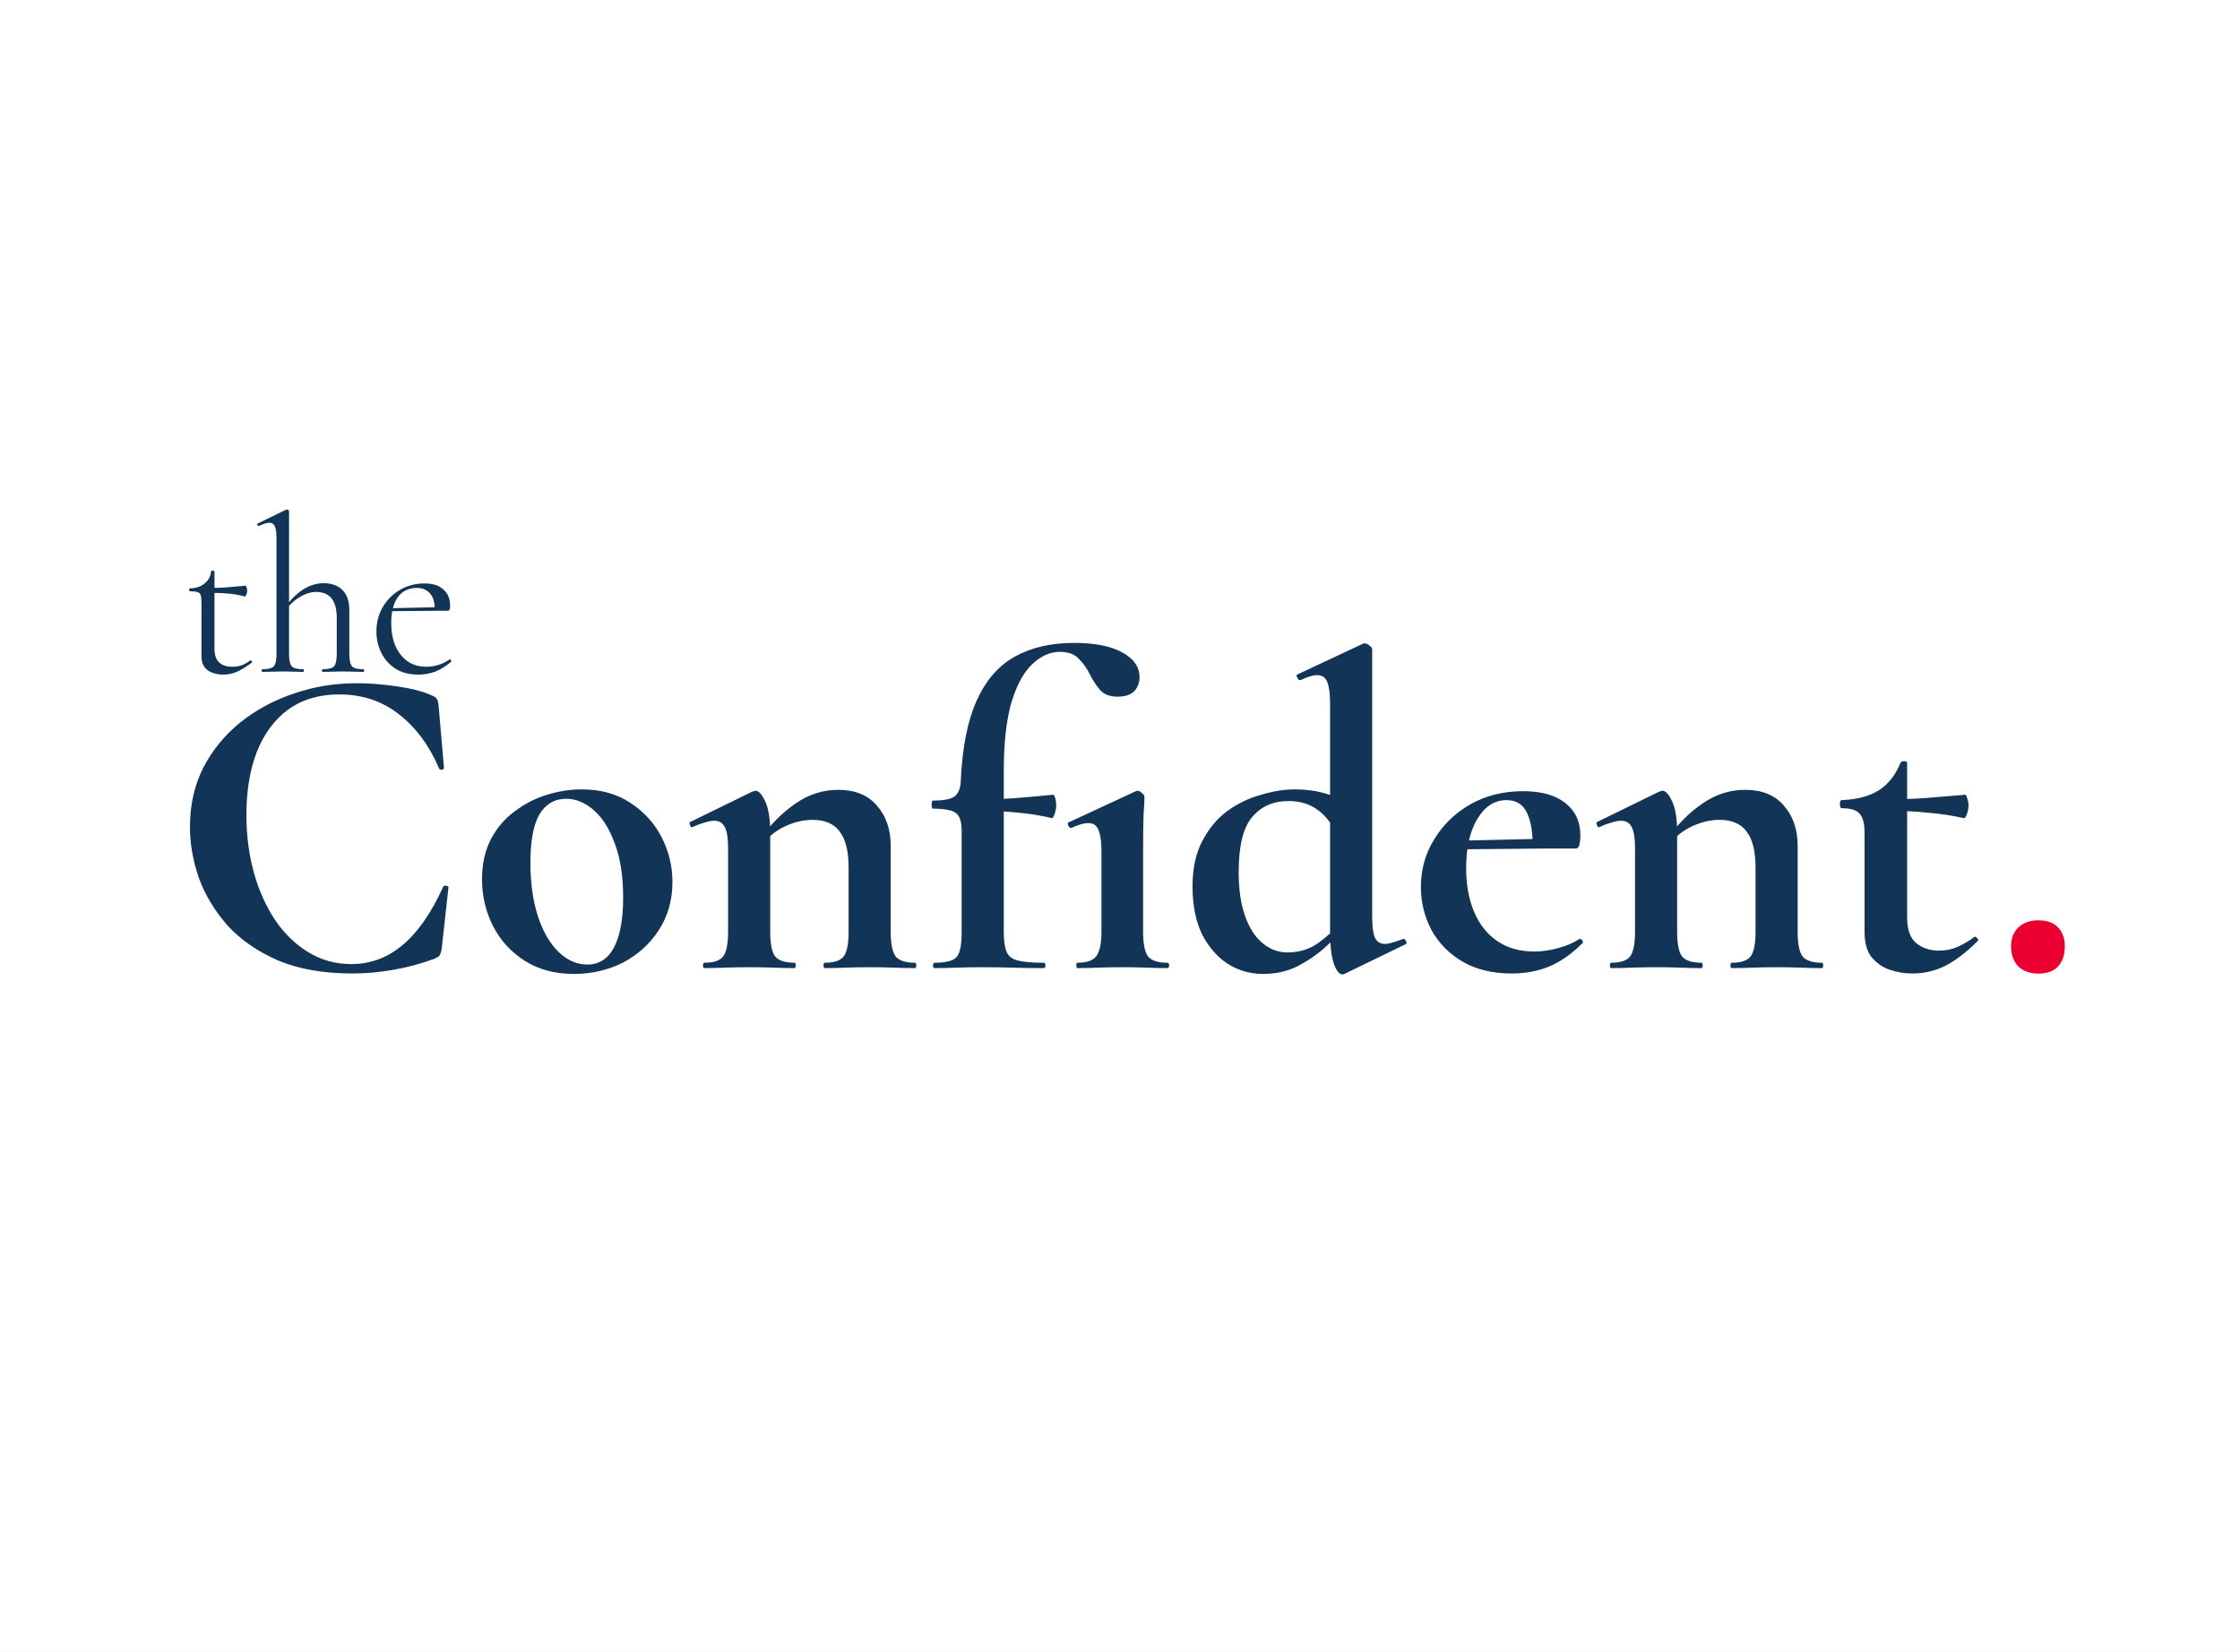
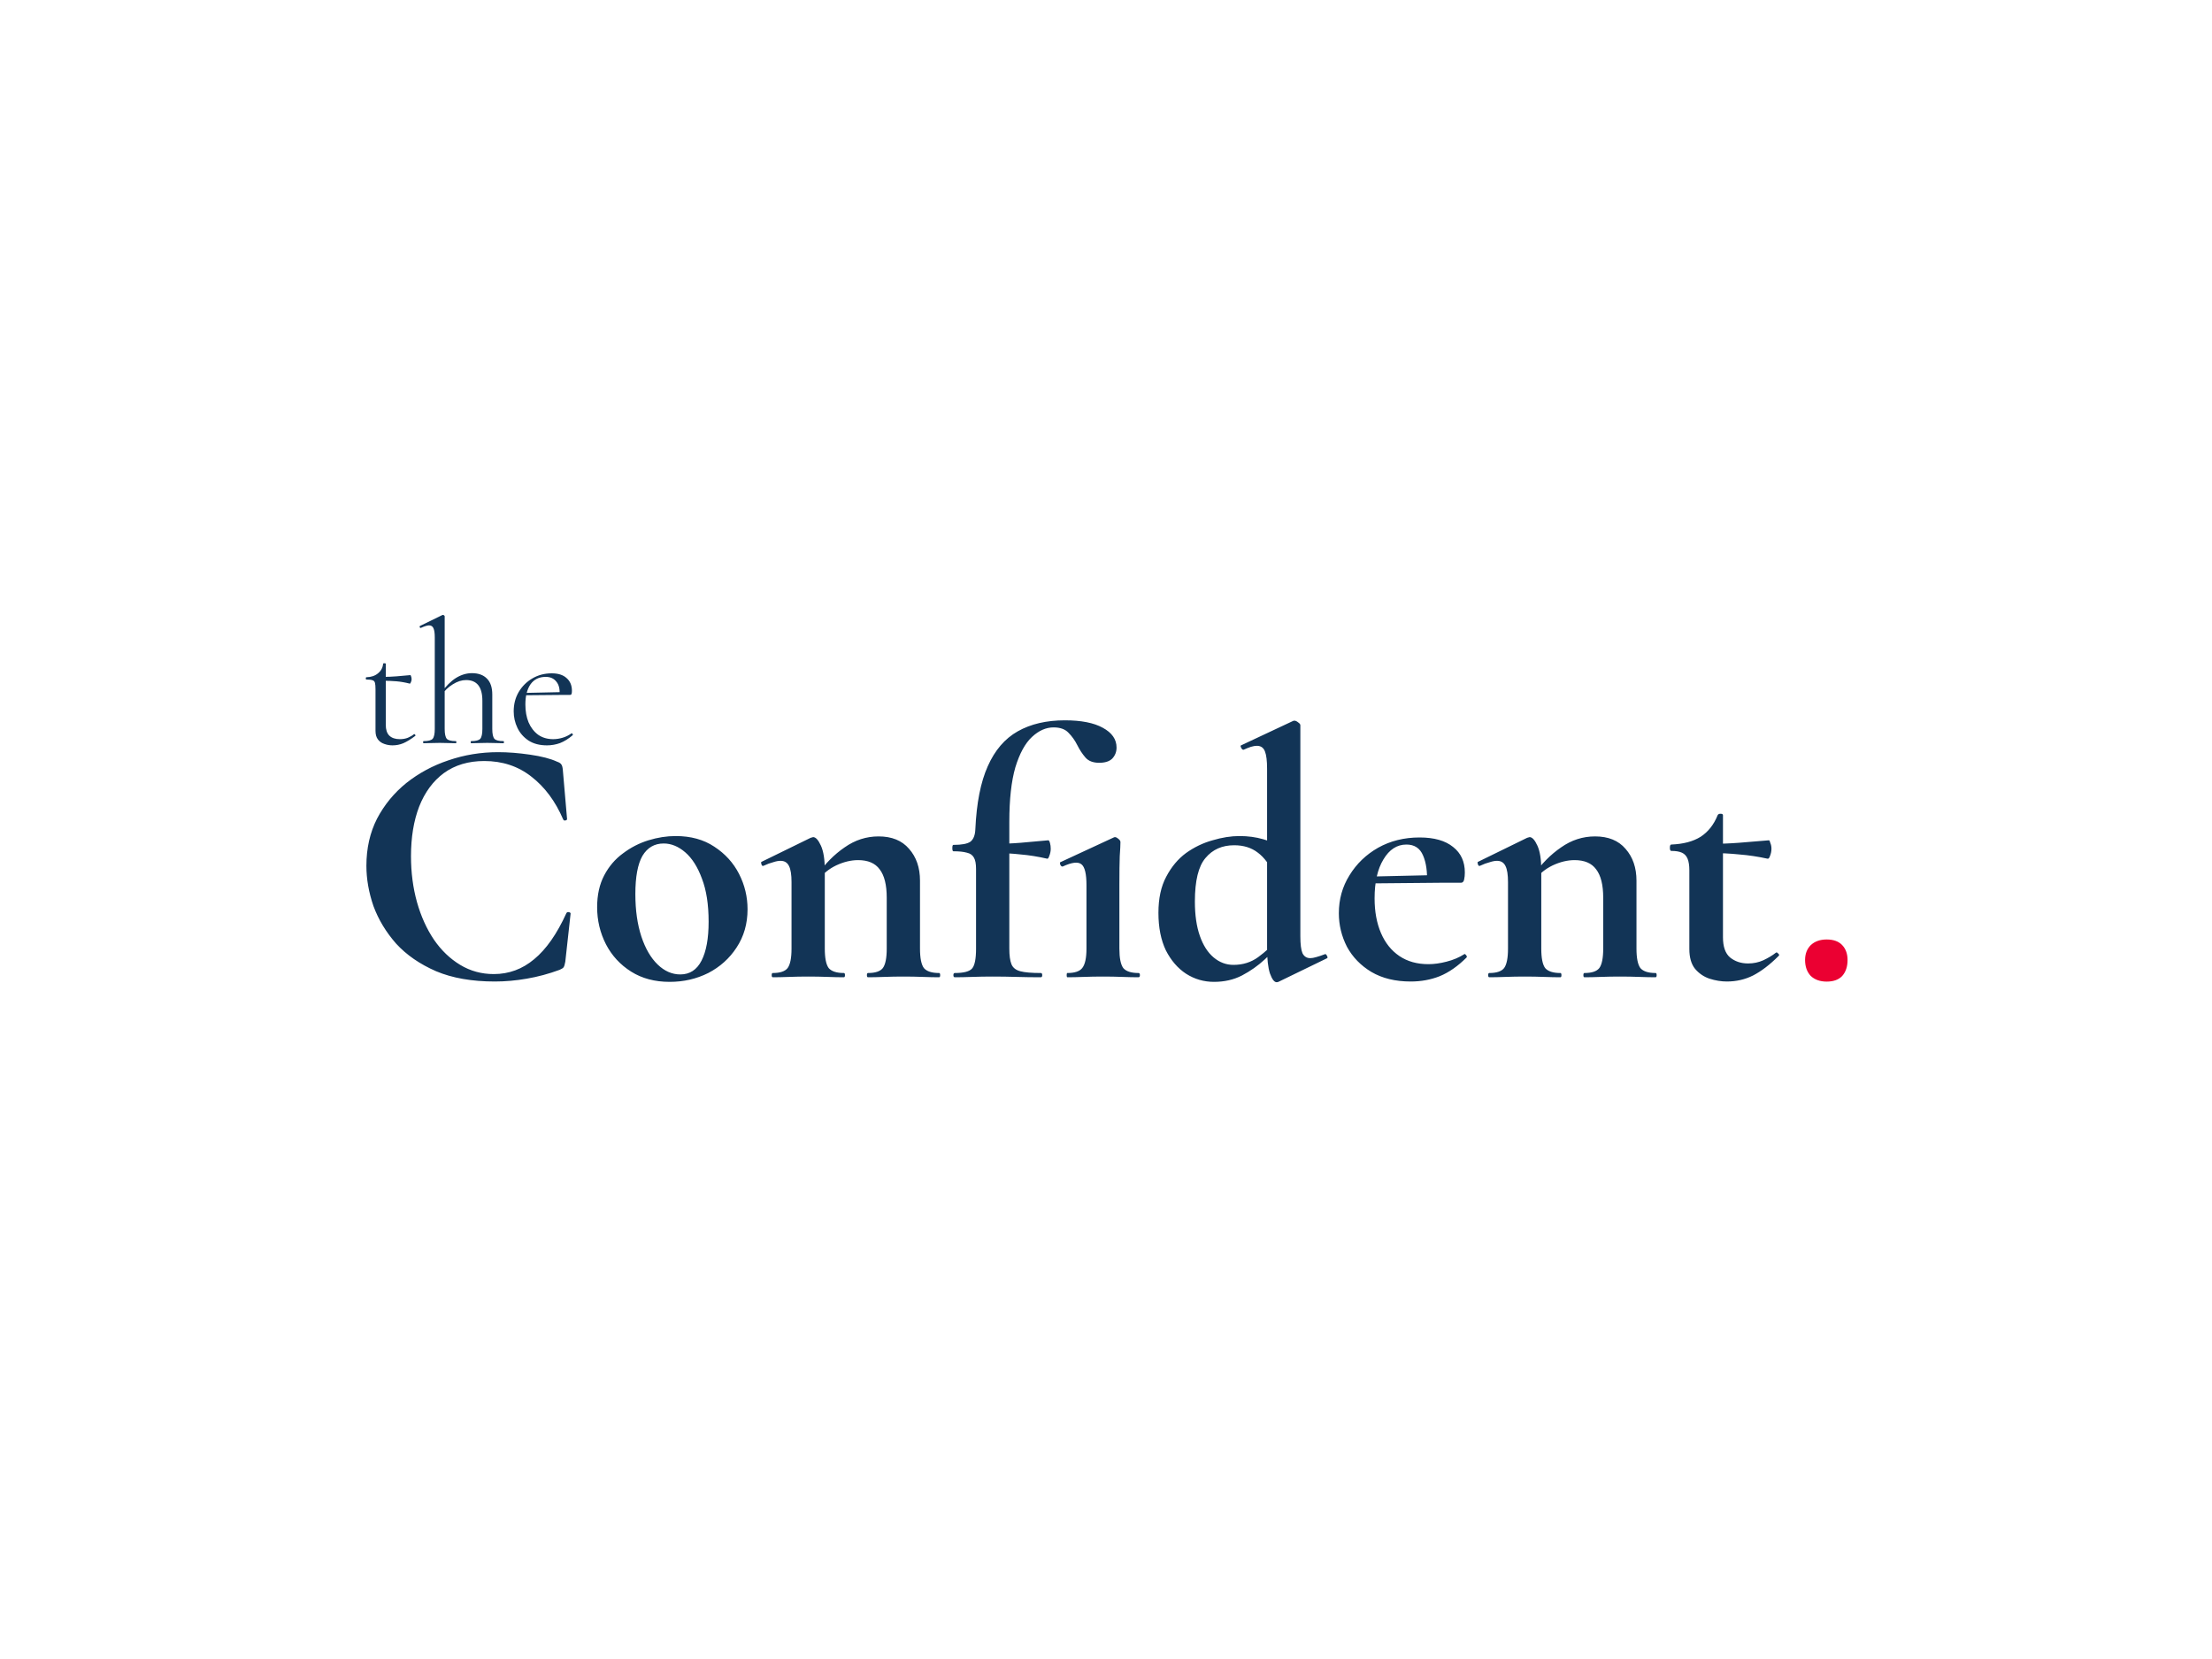
- <svg xmlns="http://www.w3.org/2000/svg" width="4000" height="2950" viewBox="0 0 4000 2950" fill="none">
-   <rect width="4000" height="2950" fill="white" />
-   <path d="M398.2 1204.8C391.8 1204.8 385.667 1203.73 379.8 1201.6C373.933 1199.73 369.133 1196.4 365.4 1191.6C361.667 1186.8 359.8 1180.27 359.8 1172V1078C359.8 1071.6 359.4 1066.8 358.6 1063.6C357.8 1060.4 355.933 1058.4 353 1057.6C350.067 1056.53 345.533 1056 339.4 1056C338.333 1056 337.8 1055.2 337.8 1053.6C337.8 1051.73 338.333 1050.8 339.4 1050.8C350.067 1050.53 358.733 1047.6 365.4 1042C372.333 1036.4 376.2 1029.2 377 1020.4C377 1019.6 377.933 1019.2 379.8 1019.2C381.933 1019.2 383 1019.6 383 1020.4V1158.4C383 1169.33 385.667 1177.47 391 1182.8C396.6 1188.13 404.467 1190.8 414.6 1190.8C421.533 1190.8 427.667 1189.73 433 1187.6C438.6 1185.2 443.133 1182.53 446.6 1179.6C447.667 1179.07 448.6 1179.47 449.4 1180.8C450.467 1181.87 450.467 1182.8 449.4 1183.6C439.533 1191.07 430.6 1196.53 422.6 1200C414.867 1203.2 406.733 1204.8 398.2 1204.8ZM437 1065.2C426.6 1062.53 416.6 1060.8 407 1060C397.4 1059.2 387.133 1058.8 376.2 1058.8V1050C386.867 1050 397.133 1049.6 407 1048.8C416.867 1048 427.4 1047.07 438.6 1046C439.133 1046 439.667 1046.93 440.2 1048.8C441 1050.67 441.4 1052.93 441.4 1055.6C441.4 1057.47 440.867 1059.6 439.8 1062C439 1064.4 438.067 1065.47 437 1065.2ZM468.556 1200C467.756 1200 467.356 1199.2 467.356 1197.6C467.356 1196 467.756 1195.2 468.556 1195.2C478.956 1195.2 485.756 1193.47 488.956 1190C492.156 1186.27 493.756 1178.8 493.756 1167.6V960.8C493.756 951.467 492.823 944.667 490.956 940.4C489.09 935.867 485.756 933.6 480.956 933.6C476.956 933.6 470.823 935.467 462.556 939.2C461.49 939.733 460.556 939.333 459.756 938C459.223 936.4 459.49 935.333 460.556 934.8L511.356 910C511.89 910 512.156 910 512.156 910C512.156 910 512.29 910 512.556 910C513.356 910 514.156 910.4 514.956 911.2C515.756 911.733 516.156 912.4 516.156 913.2V1167.6C516.156 1178.8 517.756 1186.27 520.956 1190C524.156 1193.47 530.956 1195.2 541.356 1195.2C542.156 1195.2 542.556 1196 542.556 1197.6C542.556 1199.2 542.156 1200 541.356 1200C536.556 1200 531.09 1199.87 524.956 1199.6C518.823 1199.33 512.156 1199.2 504.956 1199.2C498.023 1199.2 491.356 1199.33 484.956 1199.6C478.556 1199.87 473.09 1200 468.556 1200ZM576.156 1200C575.356 1200 574.956 1199.2 574.956 1197.6C574.956 1196 575.356 1195.2 576.156 1195.2C586.556 1195.2 593.356 1193.47 596.556 1190C599.756 1186.27 601.356 1178.8 601.356 1167.6V1104C601.356 1072.8 589.09 1057.2 564.556 1057.2C554.69 1057.2 544.69 1060.4 534.556 1066.8C524.423 1072.93 515.756 1081.33 508.556 1092L506.956 1087.2C518.69 1071.2 530.29 1059.6 541.756 1052.4C553.49 1045.2 565.49 1041.6 577.756 1041.6C592.423 1041.6 603.756 1045.73 611.756 1054C619.756 1062 623.756 1074 623.756 1090V1167.6C623.756 1178.8 625.356 1186.27 628.556 1190C631.756 1193.47 638.556 1195.2 648.956 1195.2C649.756 1195.2 650.156 1196 650.156 1197.6C650.156 1199.2 649.756 1200 648.956 1200C644.156 1200 638.69 1199.87 632.556 1199.6C626.423 1199.33 619.756 1199.2 612.556 1199.2C605.623 1199.2 598.956 1199.33 592.556 1199.6C586.156 1199.87 580.69 1200 576.156 1200ZM747.366 1204.8C730.832 1204.8 716.966 1201.2 705.766 1194C694.566 1186.53 686.166 1176.93 680.566 1165.2C674.966 1153.47 672.166 1141.07 672.166 1128C672.166 1111.73 675.899 1097.2 683.366 1084.4C691.099 1071.33 701.366 1061.07 714.166 1053.6C727.232 1045.87 741.899 1042 758.166 1042C772.832 1042 784.032 1045.6 791.766 1052.8C799.766 1059.73 803.766 1069.33 803.766 1081.6C803.766 1084.53 803.499 1086.8 802.966 1088.4C802.432 1090 801.099 1090.8 798.966 1090.8H775.766C776.832 1077.73 774.432 1067.73 768.566 1060.8C762.966 1053.6 754.966 1050 744.566 1050C729.632 1050 718.166 1055.6 710.166 1066.8C702.432 1078 698.566 1093.2 698.566 1112.4C698.566 1127.6 700.966 1141.07 705.766 1152.8C710.832 1164.53 718.032 1173.87 727.366 1180.8C736.966 1187.47 748.299 1190.8 761.366 1190.8C768.299 1190.8 775.366 1189.73 782.566 1187.6C789.766 1185.47 796.566 1182.13 802.966 1177.6C803.499 1177.07 804.166 1177.47 804.966 1178.8C806.032 1179.87 806.299 1180.8 805.766 1181.6C796.166 1189.87 786.566 1195.87 776.966 1199.6C767.366 1203.07 757.499 1204.8 747.366 1204.8ZM691.366 1091.6L690.966 1086.4L782.166 1084.4V1090.8L691.366 1091.6Z" fill="#123456" />
-   <path d="M636.8 1220.2C659.2 1220.2 683.2 1222.07 708.8 1225.8C734.933 1229.53 755.467 1234.87 770.4 1241.8C775.2 1243.4 778.4 1245.53 780 1248.2C781.6 1250.33 782.667 1254.33 783.2 1260.2L792.8 1371.4C792.8 1373 791.467 1374.07 788.8 1374.6C786.667 1375.13 785.067 1374.33 784 1372.2C766.4 1331.13 742.4 1298.87 712 1275.4C682.133 1251.93 646.667 1240.2 605.6 1240.2C569.867 1240.2 539.467 1249.27 514.4 1267.4C489.867 1285.53 471.2 1310.87 458.4 1343.4C446.133 1375.4 440 1412.73 440 1455.4C440 1492.2 444.533 1526.87 453.6 1559.4C462.667 1591.4 475.467 1619.67 492 1644.2C508.533 1668.2 528.267 1687.13 551.2 1701C574.133 1714.87 599.467 1721.8 627.2 1721.8C661.333 1721.8 691.733 1710.6 718.4 1688.2C745.6 1665.8 769.867 1631.13 791.2 1584.2C792.267 1582.07 794.133 1581.27 796.8 1581.8C799.467 1582.33 800.8 1583.4 800.8 1585L788.8 1693.8C787.733 1700.2 786.4 1704.47 784.8 1706.6C783.733 1708.2 780.8 1710.07 776 1712.2C751.467 1721.27 726.667 1727.93 701.6 1732.2C677.067 1736.47 653.067 1738.6 629.6 1738.6C577.867 1738.6 533.6 1730.87 496.8 1715.4C460 1699.4 429.867 1678.6 406.4 1653C383.467 1626.87 366.4 1598.6 355.2 1568.2C344.533 1537.27 339.2 1506.87 339.2 1477C339.2 1437.53 347.2 1402.07 363.2 1370.6C379.733 1339.13 401.867 1312.2 429.6 1289.8C457.867 1267.4 489.6 1250.33 524.8 1238.6C560.533 1226.33 597.867 1220.2 636.8 1220.2ZM1024.76 1739.4C991.156 1739.4 962.09 1731.67 937.556 1716.2C913.023 1700.73 894.09 1680.2 880.756 1654.6C867.423 1628.47 860.756 1600.47 860.756 1570.6C860.756 1542.87 866.09 1518.87 876.756 1498.6C887.423 1478.33 901.556 1461.8 919.156 1449C936.756 1435.67 955.956 1425.8 976.756 1419.4C997.556 1413 1018.09 1409.8 1038.36 1409.8C1072.49 1409.8 1101.56 1417.8 1125.56 1433.8C1150.09 1449.8 1168.76 1470.33 1181.56 1495.4C1194.36 1520.47 1200.76 1547.13 1200.76 1575.4C1200.76 1607.93 1192.49 1636.73 1175.96 1661.8C1159.96 1686.33 1138.62 1705.53 1111.96 1719.4C1085.29 1732.73 1056.22 1739.4 1024.76 1739.4ZM1048.76 1722.6C1070.09 1722.6 1086.09 1712.2 1096.76 1691.4C1107.42 1670.6 1112.76 1641.27 1112.76 1603.4C1112.76 1564.47 1107.69 1531.93 1097.56 1505.8C1087.96 1479.67 1075.42 1459.93 1059.96 1446.6C1044.49 1433.27 1028.22 1426.6 1011.16 1426.6C990.356 1426.6 974.356 1435.93 963.156 1454.6C952.49 1473.27 947.156 1502.07 947.156 1541C947.156 1577.27 951.69 1609.27 960.756 1637C969.823 1664.2 982.09 1685.27 997.556 1700.2C1013.02 1715.13 1030.09 1722.6 1048.76 1722.6ZM1472.96 1729C1471.36 1729 1470.56 1727.4 1470.56 1724.2C1470.56 1721 1471.36 1719.4 1472.96 1719.4C1489.5 1719.4 1500.7 1715.67 1506.56 1708.2C1512.43 1700.2 1515.36 1685.53 1515.36 1664.2V1549C1515.36 1520.2 1510.03 1498.87 1499.36 1485C1489.23 1471.13 1472.96 1464.2 1450.56 1464.2C1434.56 1464.2 1418.03 1468.2 1400.96 1476.2C1384.43 1484.2 1371.1 1495.13 1360.96 1509L1356.96 1499.4C1375.63 1472.73 1396.7 1451.4 1420.16 1435.4C1443.63 1418.87 1469.23 1410.6 1496.96 1410.6C1526.83 1410.6 1549.76 1419.93 1565.76 1438.6C1582.3 1457.27 1590.56 1481.27 1590.56 1510.6V1664.2C1590.56 1685.53 1593.5 1700.2 1599.36 1708.2C1605.76 1715.67 1617.23 1719.4 1633.76 1719.4C1635.36 1719.4 1636.16 1721 1636.16 1724.2C1636.16 1727.4 1635.36 1729 1633.76 1729C1623.1 1729 1610.83 1728.73 1596.96 1728.2C1583.1 1727.67 1568.43 1727.4 1552.96 1727.4C1538.03 1727.4 1523.63 1727.67 1509.76 1728.2C1495.9 1728.73 1483.63 1729 1472.96 1729ZM1257.76 1729C1256.16 1729 1255.36 1727.4 1255.36 1724.2C1255.36 1721 1256.16 1719.4 1257.76 1719.4C1274.3 1719.4 1285.5 1715.67 1291.36 1708.2C1297.23 1700.2 1300.16 1685.53 1300.16 1664.2V1513.8C1300.16 1497.27 1298.3 1485.27 1294.56 1477.8C1290.83 1469.8 1284.43 1465.8 1275.36 1465.8C1270.56 1465.8 1264.96 1466.87 1258.56 1469C1252.16 1470.6 1244.96 1473.27 1236.96 1477C1234.83 1478.07 1233.23 1477 1232.16 1473.8C1231.1 1470.6 1231.1 1468.73 1232.16 1468.2L1343.36 1413.8C1346.56 1412.73 1348.43 1412.2 1348.96 1412.2C1354.83 1412.2 1360.7 1418.6 1366.56 1431.4C1372.43 1444.2 1375.36 1462.6 1375.36 1486.6V1664.2C1375.36 1685.53 1378.3 1700.2 1384.16 1708.2C1390.56 1715.67 1402.03 1719.4 1418.56 1719.4C1420.16 1719.4 1420.96 1721 1420.96 1724.2C1420.96 1727.4 1420.16 1729 1418.56 1729C1407.9 1729 1395.63 1728.73 1381.76 1728.2C1367.9 1727.67 1353.23 1727.4 1337.76 1727.4C1322.83 1727.4 1308.43 1727.67 1294.56 1728.2C1280.7 1728.73 1268.43 1729 1257.76 1729ZM1669.26 1729C1667.12 1729 1666.06 1727.4 1666.06 1724.2C1666.06 1721 1667.12 1719.4 1669.26 1719.4C1689.52 1719.4 1702.59 1715.93 1708.46 1709C1714.32 1702.07 1717.26 1687.13 1717.26 1664.2V1484.2C1717.26 1472.47 1715.66 1463.93 1712.46 1458.6C1709.26 1452.73 1703.92 1449 1696.46 1447.4C1688.99 1445.27 1678.86 1444.2 1666.06 1444.2C1664.46 1444.2 1663.66 1441.8 1663.66 1437C1663.66 1432.2 1664.46 1429.8 1666.06 1429.8C1684.72 1429.8 1697.52 1427.4 1704.46 1422.6C1711.39 1417.27 1715.12 1407.93 1715.66 1394.6C1718.32 1335.4 1727.66 1287.93 1743.66 1252.2C1759.66 1215.93 1782.32 1189.53 1811.66 1173C1840.99 1156.47 1876.46 1148.2 1918.06 1148.2C1954.86 1148.2 1983.39 1153.8 2003.66 1165C2024.46 1176.2 2034.86 1191.13 2034.86 1209.8C2034.86 1219.4 2031.66 1227.67 2025.26 1234.6C2018.86 1241 2008.99 1244.2 1995.66 1244.2C1981.79 1244.2 1971.39 1240.2 1964.46 1232.2C1957.52 1224.2 1951.39 1214.87 1946.06 1204.2C1940.72 1193.53 1934.06 1184.2 1926.06 1176.2C1918.59 1168.2 1907.39 1164.2 1892.46 1164.2C1875.39 1164.2 1859.12 1171.4 1843.66 1185.8C1828.19 1200.2 1815.66 1223.13 1806.06 1254.6C1796.99 1286.07 1792.46 1327.13 1792.46 1377.8V1664.2C1792.46 1679.67 1794.06 1691.4 1797.26 1699.4C1800.46 1707.4 1807.12 1712.73 1817.26 1715.4C1827.39 1718.07 1842.86 1719.4 1863.66 1719.4C1865.79 1719.4 1866.86 1721 1866.86 1724.2C1866.86 1727.4 1865.79 1729 1863.66 1729C1844.99 1729 1826.59 1728.73 1808.46 1728.2C1790.86 1727.67 1772.72 1727.4 1754.06 1727.4C1738.59 1727.4 1723.39 1727.67 1708.46 1728.2C1694.06 1728.73 1680.99 1729 1669.26 1729ZM1878.06 1461C1857.26 1456.2 1837.26 1453 1818.06 1451.4C1799.39 1449.27 1779.39 1448.2 1758.06 1448.2V1427.4C1778.32 1427.4 1798.32 1426.6 1818.06 1425C1837.79 1423.4 1858.59 1421.53 1880.46 1419.4C1882.06 1419.4 1883.39 1421.53 1884.46 1425.8C1885.52 1429.53 1886.06 1433.8 1886.06 1438.6C1886.06 1443.93 1884.99 1449.27 1882.86 1454.6C1881.26 1459.4 1879.66 1461.53 1878.06 1461ZM1923.66 1729C1922.59 1729 1922.06 1727.4 1922.06 1724.2C1922.06 1721 1922.59 1719.4 1923.66 1719.4C1940.19 1719.4 1951.39 1715.67 1957.26 1708.2C1963.66 1700.2 1966.86 1685.53 1966.86 1664.2V1521C1966.86 1495.4 1963.12 1479.67 1955.66 1473.8C1948.19 1467.4 1934.06 1469 1913.26 1478.6C1911.12 1479.13 1909.26 1477.8 1907.66 1474.6C1906.59 1471.4 1906.59 1469.53 1907.66 1469L2028.46 1413C2031.12 1411.4 2034.32 1412.2 2038.06 1415.4C2041.79 1418.07 2043.66 1420.73 2043.66 1423.4C2043.66 1429.8 2043.12 1440.47 2042.06 1455.4C2041.52 1470.33 2041.26 1491.67 2041.26 1519.4V1664.2C2041.26 1685.53 2044.19 1700.2 2050.06 1708.2C2056.46 1715.67 2067.92 1719.4 2084.46 1719.4C2086.59 1719.4 2087.66 1721 2087.66 1724.2C2087.66 1727.4 2086.59 1729 2084.46 1729C2073.79 1729 2061.52 1728.73 2047.66 1728.2C2034.32 1727.67 2019.92 1727.4 2004.46 1727.4C1988.99 1727.4 1974.32 1727.67 1960.46 1728.2C1946.59 1728.73 1934.32 1729 1923.66 1729ZM2255.11 1739.4C2232.17 1739.4 2211.11 1733.27 2191.91 1721C2173.24 1708.73 2158.04 1691.13 2146.31 1668.2C2135.11 1644.73 2129.51 1616.47 2129.51 1583.4C2129.51 1550.87 2135.37 1523.67 2147.11 1501.8C2158.84 1479.4 2173.77 1461.53 2191.91 1448.2C2210.57 1434.87 2230.57 1425.27 2251.91 1419.4C2273.24 1413 2293.51 1409.8 2312.71 1409.8C2331.91 1409.8 2349.77 1412.2 2366.31 1417C2382.84 1421.8 2397.77 1427.67 2411.11 1434.6L2392.71 1499.4C2381.51 1475.4 2368.71 1458.07 2354.31 1447.4C2339.91 1436.2 2322.04 1430.6 2300.71 1430.6C2273.51 1430.6 2251.91 1440.2 2235.91 1459.4C2219.91 1478.07 2211.91 1510.87 2211.91 1557.8C2211.91 1588.2 2215.64 1614.07 2223.11 1635.4C2230.57 1656.73 2240.97 1673 2254.31 1684.2C2267.64 1695.4 2282.57 1701 2299.11 1701C2320.44 1701 2339.11 1695.13 2355.11 1683.4C2371.11 1671.67 2386.57 1657.53 2401.51 1641L2409.51 1648.2C2398.31 1661 2384.97 1674.6 2369.51 1689C2354.57 1702.87 2337.51 1714.87 2318.31 1725C2299.64 1734.6 2278.57 1739.4 2255.11 1739.4ZM2450.31 1159.4V1636.2C2450.31 1654.33 2451.91 1667.13 2455.11 1674.6C2458.84 1682.07 2464.71 1685.8 2472.71 1685.8C2476.44 1685.8 2480.97 1685 2486.31 1683.4C2492.17 1681.8 2498.57 1679.67 2505.51 1677C2507.11 1675.93 2508.71 1677 2510.31 1680.2C2511.91 1682.87 2512.17 1684.73 2511.11 1685.8L2400.71 1739.4C2399.11 1739.93 2397.77 1740.2 2396.71 1740.2C2391.37 1740.2 2386.31 1733.53 2381.51 1720.2C2377.24 1706.87 2375.11 1687.93 2375.11 1663.4V1257.8C2375.11 1239.67 2373.51 1226.6 2370.31 1218.6C2367.11 1210.07 2360.97 1205.8 2351.91 1205.8C2348.17 1205.8 2343.64 1206.6 2338.31 1208.2C2333.51 1209.8 2328.17 1211.93 2322.31 1214.6C2320.17 1215.13 2318.31 1213.8 2316.71 1210.6C2315.11 1207.4 2314.84 1205.53 2315.91 1205L2433.51 1149.8C2434.57 1149.27 2435.64 1149 2436.71 1149C2439.37 1149 2442.31 1150.33 2445.51 1153C2448.71 1155.13 2450.31 1157.27 2450.31 1159.4ZM2699.72 1738.6C2665.05 1738.6 2635.45 1731.4 2610.92 1717C2586.92 1702.6 2568.52 1683.67 2555.72 1660.2C2543.45 1636.2 2537.32 1610.87 2537.32 1584.2C2537.32 1552.73 2545.32 1524.2 2561.32 1498.6C2577.32 1472.47 2598.92 1451.67 2626.12 1436.2C2653.85 1420.73 2685.05 1413 2719.72 1413C2752.79 1413 2778.12 1420.2 2795.72 1434.6C2813.32 1448.47 2822.12 1467.67 2822.12 1492.2C2822.12 1498.07 2821.59 1503.4 2820.52 1508.2C2819.45 1513 2817.05 1515.4 2813.32 1515.4H2736.52C2737.59 1490.33 2734.65 1469.8 2727.72 1453.8C2720.79 1437.27 2708.25 1429 2690.12 1429C2668.79 1429 2651.45 1440.2 2638.12 1462.6C2624.79 1484.47 2618.12 1513.8 2618.12 1550.6C2618.12 1580.47 2622.92 1606.6 2632.52 1629C2642.12 1651.4 2655.99 1668.73 2674.12 1681C2692.25 1693.27 2714.12 1699.4 2739.72 1699.4C2752.52 1699.4 2766.12 1697.53 2780.52 1693.8C2795.45 1690.07 2808.79 1684.47 2820.52 1677C2821.59 1675.93 2822.92 1676.47 2824.52 1678.6C2826.65 1680.73 2827.19 1682.6 2826.12 1684.2C2806.39 1703.93 2786.12 1718.07 2765.32 1726.6C2745.05 1734.6 2723.19 1738.6 2699.72 1738.6ZM2590.12 1517L2589.32 1501.8L2764.52 1497.8V1515.4L2590.12 1517ZM3092.49 1729C3090.89 1729 3090.09 1727.4 3090.09 1724.2C3090.09 1721 3090.89 1719.4 3092.49 1719.4C3109.03 1719.4 3120.23 1715.67 3126.09 1708.2C3131.96 1700.2 3134.89 1685.53 3134.89 1664.2V1549C3134.89 1520.2 3129.56 1498.87 3118.89 1485C3108.76 1471.13 3092.49 1464.2 3070.09 1464.2C3054.09 1464.2 3037.56 1468.2 3020.49 1476.2C3003.96 1484.2 2990.63 1495.13 2980.49 1509L2976.49 1499.4C2995.16 1472.73 3016.23 1451.4 3039.69 1435.4C3063.16 1418.87 3088.76 1410.6 3116.49 1410.6C3146.36 1410.6 3169.29 1419.93 3185.29 1438.6C3201.83 1457.27 3210.09 1481.27 3210.09 1510.6V1664.2C3210.09 1685.53 3213.03 1700.2 3218.89 1708.2C3225.29 1715.67 3236.76 1719.4 3253.29 1719.4C3254.89 1719.4 3255.69 1721 3255.69 1724.2C3255.69 1727.4 3254.89 1729 3253.29 1729C3242.63 1729 3230.36 1728.73 3216.49 1728.2C3202.63 1727.67 3187.96 1727.4 3172.49 1727.4C3157.56 1727.4 3143.16 1727.67 3129.29 1728.2C3115.43 1728.73 3103.16 1729 3092.49 1729ZM2877.29 1729C2875.69 1729 2874.89 1727.4 2874.89 1724.2C2874.89 1721 2875.69 1719.4 2877.29 1719.4C2893.83 1719.4 2905.03 1715.67 2910.89 1708.2C2916.76 1700.2 2919.69 1685.53 2919.69 1664.2V1513.8C2919.69 1497.27 2917.83 1485.27 2914.09 1477.8C2910.36 1469.8 2903.96 1465.8 2894.89 1465.8C2890.09 1465.8 2884.49 1466.87 2878.09 1469C2871.69 1470.6 2864.49 1473.27 2856.49 1477C2854.36 1478.07 2852.76 1477 2851.69 1473.8C2850.63 1470.6 2850.63 1468.73 2851.69 1468.2L2962.89 1413.8C2966.09 1412.73 2967.96 1412.2 2968.49 1412.2C2974.36 1412.2 2980.23 1418.6 2986.09 1431.4C2991.96 1444.2 2994.89 1462.6 2994.89 1486.6V1664.2C2994.89 1685.53 2997.83 1700.2 3003.69 1708.2C3010.09 1715.67 3021.56 1719.4 3038.09 1719.4C3039.69 1719.4 3040.49 1721 3040.49 1724.2C3040.49 1727.4 3039.69 1729 3038.09 1729C3027.43 1729 3015.16 1728.73 3001.29 1728.2C2987.43 1727.67 2972.76 1727.4 2957.29 1727.4C2942.36 1727.4 2927.96 1727.67 2914.09 1728.2C2900.23 1728.73 2887.96 1729 2877.29 1729ZM3414.39 1738.6C3401.59 1738.6 3388.52 1736.47 3375.19 1732.2C3362.39 1727.93 3351.45 1720.47 3342.39 1709.8C3333.85 1699.13 3329.59 1684.2 3329.59 1665V1487.4C3329.59 1476.2 3328.25 1467.4 3325.59 1461C3322.92 1454.6 3318.65 1450.07 3312.79 1447.4C3306.92 1444.73 3298.92 1443.4 3288.79 1443.4C3286.65 1443.4 3285.59 1441 3285.59 1436.2C3285.59 1431.4 3286.65 1429 3288.79 1429C3315.99 1427.93 3338.12 1422.07 3355.19 1411.4C3372.25 1400.2 3385.05 1383.93 3393.59 1362.6C3394.65 1360.47 3396.79 1359.4 3399.99 1359.4C3403.72 1359.4 3405.59 1360.47 3405.59 1362.6V1638.6C3405.59 1659.93 3410.92 1675.13 3421.59 1684.2C3432.79 1693.27 3446.39 1697.8 3462.39 1697.8C3474.65 1697.8 3486.12 1695.4 3496.79 1690.6C3507.99 1685.27 3517.32 1679.67 3524.79 1673.8C3526.39 1672.2 3528.25 1672.73 3530.39 1675.4C3533.05 1677.53 3533.32 1679.4 3531.19 1681C3511.45 1700.73 3492.25 1715.4 3473.59 1725C3455.45 1734.07 3435.72 1738.6 3414.39 1738.6ZM3506.39 1461C3484.52 1456.2 3463.19 1453 3442.39 1451.4C3422.12 1449.27 3400.52 1448.2 3377.59 1448.2V1427.4C3399.45 1427.4 3420.79 1426.6 3441.59 1425C3462.92 1423.4 3485.59 1421.53 3509.59 1419.4C3510.65 1419.4 3511.72 1421.53 3512.79 1425.8C3514.39 1429.53 3515.19 1433.8 3515.19 1438.6C3515.19 1443.93 3514.12 1449.27 3511.99 1454.6C3510.39 1459.4 3508.52 1461.53 3506.39 1461Z" fill="#123456" />
-   <path d="M3640 1738.8C3625.07 1738.8 3613.07 1734.53 3604 1726C3595.47 1716.93 3591.2 1704.93 3591.2 1690C3591.2 1676.13 3595.47 1664.93 3604 1656.4C3613.07 1647.87 3625.07 1643.6 3640 1643.6C3655.47 1643.6 3667.2 1647.87 3675.2 1656.4C3683.2 1664.93 3687.2 1676.13 3687.2 1690C3687.2 1704.93 3683.2 1716.93 3675.2 1726C3667.2 1734.53 3655.47 1738.8 3640 1738.8Z" fill="#EB0032" />
+ <svg xmlns="http://www.w3.org/2000/svg" width="5000" height="3750" viewBox="0 0 5000 3750" fill="none">
+   <rect width="5000" height="3750" fill="white" />
+   <path d="M887.2 1684.8C880.8 1684.8 874.667 1683.73 868.8 1681.6C862.933 1679.73 858.133 1676.4 854.4 1671.6C850.667 1666.8 848.8 1660.27 848.8 1652V1558C848.8 1551.6 848.4 1546.8 847.6 1543.6C846.8 1540.4 844.933 1538.4 842 1537.6C839.067 1536.53 834.533 1536 828.4 1536C827.333 1536 826.8 1535.2 826.8 1533.6C826.8 1531.73 827.333 1530.8 828.4 1530.8C839.067 1530.53 847.733 1527.6 854.4 1522C861.333 1516.4 865.2 1509.2 866 1500.4C866 1499.6 866.933 1499.2 868.8 1499.2C870.933 1499.2 872 1499.6 872 1500.4V1638.4C872 1649.33 874.667 1657.47 880 1662.8C885.6 1668.13 893.467 1670.8 903.6 1670.8C910.533 1670.8 916.667 1669.73 922 1667.6C927.6 1665.2 932.133 1662.53 935.6 1659.6C936.667 1659.07 937.6 1659.47 938.4 1660.8C939.467 1661.87 939.467 1662.8 938.4 1663.6C928.533 1671.07 919.6 1676.53 911.6 1680C903.867 1683.2 895.733 1684.8 887.2 1684.8ZM926 1545.2C915.6 1542.53 905.6 1540.8 896 1540C886.4 1539.2 876.133 1538.8 865.2 1538.8V1530C875.867 1530 886.133 1529.6 896 1528.8C905.867 1528 916.4 1527.07 927.6 1526C928.133 1526 928.667 1526.93 929.2 1528.8C930 1530.67 930.4 1532.93 930.4 1535.6C930.4 1537.47 929.867 1539.6 928.8 1542C928 1544.4 927.067 1545.47 926 1545.2ZM957.556 1680C956.756 1680 956.356 1679.2 956.356 1677.6C956.356 1676 956.756 1675.2 957.556 1675.2C967.956 1675.2 974.756 1673.47 977.956 1670C981.156 1666.27 982.756 1658.8 982.756 1647.6V1440.8C982.756 1431.47 981.823 1424.67 979.956 1420.4C978.09 1415.87 974.756 1413.6 969.956 1413.6C965.956 1413.6 959.823 1415.47 951.556 1419.2C950.49 1419.73 949.556 1419.33 948.756 1418C948.223 1416.4 948.49 1415.33 949.556 1414.8L1000.36 1390C1000.89 1390 1001.16 1390 1001.16 1390C1001.16 1390 1001.29 1390 1001.56 1390C1002.36 1390 1003.16 1390.4 1003.96 1391.2C1004.76 1391.73 1005.16 1392.4 1005.16 1393.2V1647.6C1005.16 1658.8 1006.76 1666.27 1009.96 1670C1013.16 1673.47 1019.96 1675.2 1030.36 1675.2C1031.16 1675.2 1031.56 1676 1031.56 1677.6C1031.56 1679.2 1031.16 1680 1030.36 1680C1025.56 1680 1020.09 1679.87 1013.96 1679.6C1007.82 1679.33 1001.16 1679.2 993.956 1679.2C987.023 1679.2 980.356 1679.33 973.956 1679.6C967.556 1679.87 962.09 1680 957.556 1680ZM1065.16 1680C1064.36 1680 1063.96 1679.2 1063.96 1677.6C1063.96 1676 1064.36 1675.2 1065.16 1675.2C1075.56 1675.2 1082.36 1673.47 1085.56 1670C1088.76 1666.27 1090.36 1658.8 1090.36 1647.6V1584C1090.36 1552.8 1078.09 1537.2 1053.56 1537.2C1043.69 1537.2 1033.69 1540.4 1023.56 1546.8C1013.42 1552.93 1004.76 1561.33 997.556 1572L995.956 1567.2C1007.69 1551.2 1019.29 1539.6 1030.76 1532.4C1042.49 1525.2 1054.49 1521.6 1066.76 1521.6C1081.42 1521.6 1092.76 1525.73 1100.76 1534C1108.76 1542 1112.76 1554 1112.76 1570V1647.6C1112.76 1658.8 1114.36 1666.27 1117.56 1670C1120.76 1673.47 1127.56 1675.2 1137.96 1675.2C1138.76 1675.2 1139.16 1676 1139.16 1677.6C1139.16 1679.2 1138.76 1680 1137.96 1680C1133.16 1680 1127.69 1679.87 1121.56 1679.6C1115.42 1679.33 1108.76 1679.2 1101.56 1679.2C1094.62 1679.2 1087.96 1679.33 1081.56 1679.6C1075.16 1679.87 1069.69 1680 1065.16 1680ZM1236.37 1684.8C1219.83 1684.8 1205.97 1681.2 1194.77 1674C1183.57 1666.53 1175.17 1656.93 1169.57 1645.2C1163.97 1633.47 1161.17 1621.07 1161.17 1608C1161.17 1591.73 1164.9 1577.2 1172.37 1564.4C1180.1 1551.33 1190.37 1541.07 1203.17 1533.6C1216.23 1525.87 1230.9 1522 1247.17 1522C1261.83 1522 1273.03 1525.6 1280.77 1532.8C1288.77 1539.73 1292.77 1549.33 1292.77 1561.6C1292.77 1564.53 1292.5 1566.8 1291.97 1568.4C1291.43 1570 1290.1 1570.8 1287.97 1570.8H1264.77C1265.83 1557.73 1263.43 1547.73 1257.57 1540.8C1251.97 1533.6 1243.97 1530 1233.57 1530C1218.63 1530 1207.17 1535.6 1199.17 1546.8C1191.43 1558 1187.57 1573.2 1187.57 1592.4C1187.57 1607.6 1189.97 1621.07 1194.77 1632.8C1199.83 1644.53 1207.03 1653.87 1216.37 1660.8C1225.97 1667.47 1237.3 1670.8 1250.37 1670.8C1257.3 1670.8 1264.37 1669.73 1271.57 1667.6C1278.77 1665.47 1285.57 1662.13 1291.97 1657.6C1292.5 1657.07 1293.17 1657.47 1293.97 1658.8C1295.03 1659.87 1295.3 1660.8 1294.77 1661.6C1285.17 1669.87 1275.57 1675.87 1265.97 1679.6C1256.37 1683.07 1246.5 1684.8 1236.37 1684.8ZM1180.37 1571.6L1179.97 1566.4L1271.17 1564.4V1570.8L1180.37 1571.6Z" fill="#123456" />
+   <path d="M1125.8 1700.2C1148.2 1700.2 1172.2 1702.07 1197.8 1705.8C1223.93 1709.53 1244.47 1714.87 1259.4 1721.8C1264.2 1723.4 1267.4 1725.53 1269 1728.2C1270.6 1730.33 1271.67 1734.33 1272.2 1740.2L1281.8 1851.4C1281.8 1853 1280.47 1854.07 1277.8 1854.6C1275.67 1855.13 1274.07 1854.33 1273 1852.2C1255.4 1811.13 1231.4 1778.87 1201 1755.4C1171.13 1731.93 1135.67 1720.2 1094.6 1720.2C1058.87 1720.2 1028.47 1729.27 1003.4 1747.4C978.867 1765.53 960.2 1790.87 947.4 1823.4C935.133 1855.4 929 1892.73 929 1935.4C929 1972.2 933.533 2006.87 942.6 2039.4C951.667 2071.4 964.467 2099.67 981 2124.2C997.533 2148.2 1017.27 2167.13 1040.2 2181C1063.13 2194.87 1088.47 2201.8 1116.2 2201.8C1150.33 2201.8 1180.73 2190.6 1207.4 2168.2C1234.6 2145.8 1258.87 2111.13 1280.2 2064.2C1281.27 2062.07 1283.13 2061.27 1285.8 2061.8C1288.47 2062.33 1289.8 2063.4 1289.8 2065L1277.8 2173.8C1276.73 2180.2 1275.4 2184.47 1273.8 2186.6C1272.73 2188.2 1269.8 2190.07 1265 2192.2C1240.47 2201.27 1215.67 2207.93 1190.6 2212.2C1166.07 2216.47 1142.07 2218.6 1118.6 2218.6C1066.87 2218.6 1022.6 2210.87 985.8 2195.4C949 2179.4 918.867 2158.6 895.4 2133C872.467 2106.87 855.4 2078.6 844.2 2048.2C833.533 2017.27 828.2 1986.87 828.2 1957C828.2 1917.53 836.2 1882.07 852.2 1850.6C868.733 1819.13 890.867 1792.2 918.6 1769.8C946.867 1747.4 978.6 1730.33 1013.8 1718.6C1049.53 1706.33 1086.87 1700.2 1125.8 1700.2ZM1513.76 2219.4C1480.16 2219.4 1451.09 2211.67 1426.56 2196.2C1402.02 2180.73 1383.09 2160.2 1369.76 2134.6C1356.42 2108.47 1349.76 2080.47 1349.76 2050.6C1349.76 2022.87 1355.09 1998.87 1365.76 1978.6C1376.42 1958.33 1390.56 1941.8 1408.16 1929C1425.76 1915.67 1444.96 1905.8 1465.76 1899.4C1486.56 1893 1507.09 1889.8 1527.36 1889.8C1561.49 1889.8 1590.56 1897.8 1614.56 1913.8C1639.09 1929.8 1657.76 1950.33 1670.56 1975.4C1683.36 2000.47 1689.76 2027.13 1689.76 2055.4C1689.76 2087.93 1681.49 2116.73 1664.96 2141.8C1648.96 2166.33 1627.62 2185.53 1600.96 2199.4C1574.29 2212.73 1545.22 2219.4 1513.76 2219.4ZM1537.76 2202.6C1559.09 2202.6 1575.09 2192.2 1585.76 2171.4C1596.42 2150.6 1601.76 2121.27 1601.76 2083.4C1601.76 2044.47 1596.69 2011.93 1586.56 1985.8C1576.96 1959.67 1564.42 1939.93 1548.96 1926.6C1533.49 1913.27 1517.22 1906.6 1500.16 1906.6C1479.36 1906.6 1463.36 1915.93 1452.16 1934.6C1441.49 1953.27 1436.16 1982.07 1436.16 2021C1436.16 2057.27 1440.69 2089.27 1449.76 2117C1458.82 2144.2 1471.09 2165.27 1486.56 2180.2C1502.02 2195.13 1519.09 2202.6 1537.76 2202.6ZM1961.96 2209C1960.36 2209 1959.56 2207.4 1959.56 2204.2C1959.56 2201 1960.36 2199.4 1961.96 2199.4C1978.5 2199.4 1989.7 2195.67 1995.56 2188.2C2001.43 2180.2 2004.36 2165.53 2004.36 2144.2V2029C2004.36 2000.2 1999.03 1978.87 1988.36 1965C1978.23 1951.13 1961.96 1944.2 1939.56 1944.2C1923.56 1944.2 1907.03 1948.2 1889.96 1956.2C1873.43 1964.2 1860.1 1975.13 1849.96 1989L1845.96 1979.4C1864.63 1952.73 1885.7 1931.4 1909.16 1915.4C1932.63 1898.87 1958.23 1890.6 1985.96 1890.6C2015.83 1890.6 2038.76 1899.93 2054.76 1918.6C2071.3 1937.27 2079.56 1961.27 2079.56 1990.6V2144.2C2079.56 2165.53 2082.5 2180.2 2088.36 2188.2C2094.76 2195.67 2106.23 2199.4 2122.76 2199.4C2124.36 2199.4 2125.16 2201 2125.16 2204.2C2125.16 2207.4 2124.36 2209 2122.76 2209C2112.1 2209 2099.83 2208.73 2085.96 2208.2C2072.1 2207.67 2057.43 2207.4 2041.96 2207.4C2027.03 2207.4 2012.63 2207.67 1998.76 2208.2C1984.9 2208.73 1972.63 2209 1961.96 2209ZM1746.76 2209C1745.16 2209 1744.36 2207.4 1744.36 2204.2C1744.36 2201 1745.16 2199.4 1746.76 2199.4C1763.3 2199.4 1774.5 2195.67 1780.36 2188.2C1786.23 2180.2 1789.16 2165.53 1789.16 2144.2V1993.8C1789.16 1977.27 1787.3 1965.27 1783.56 1957.8C1779.83 1949.8 1773.43 1945.8 1764.36 1945.8C1759.56 1945.8 1753.96 1946.87 1747.56 1949C1741.16 1950.6 1733.96 1953.27 1725.96 1957C1723.83 1958.07 1722.23 1957 1721.16 1953.8C1720.1 1950.6 1720.1 1948.73 1721.16 1948.2L1832.36 1893.8C1835.56 1892.73 1837.43 1892.2 1837.96 1892.2C1843.83 1892.2 1849.7 1898.6 1855.56 1911.4C1861.43 1924.2 1864.36 1942.6 1864.36 1966.6V2144.2C1864.36 2165.53 1867.3 2180.2 1873.16 2188.2C1879.56 2195.67 1891.03 2199.4 1907.56 2199.4C1909.16 2199.4 1909.96 2201 1909.96 2204.2C1909.96 2207.4 1909.16 2209 1907.56 2209C1896.9 2209 1884.63 2208.73 1870.76 2208.2C1856.9 2207.67 1842.23 2207.4 1826.76 2207.4C1811.83 2207.4 1797.43 2207.67 1783.56 2208.2C1769.7 2208.73 1757.43 2209 1746.76 2209ZM2158.26 2209C2156.12 2209 2155.06 2207.4 2155.06 2204.2C2155.06 2201 2156.12 2199.4 2158.26 2199.4C2178.52 2199.4 2191.59 2195.93 2197.46 2189C2203.32 2182.07 2206.26 2167.13 2206.26 2144.2V1964.2C2206.26 1952.47 2204.66 1943.93 2201.46 1938.6C2198.26 1932.73 2192.92 1929 2185.46 1927.4C2177.99 1925.27 2167.86 1924.2 2155.06 1924.2C2153.46 1924.2 2152.66 1921.8 2152.66 1917C2152.66 1912.2 2153.46 1909.8 2155.06 1909.8C2173.72 1909.8 2186.52 1907.4 2193.46 1902.6C2200.39 1897.27 2204.12 1887.93 2204.66 1874.6C2207.32 1815.4 2216.66 1767.93 2232.66 1732.2C2248.66 1695.93 2271.32 1669.53 2300.66 1653C2329.99 1636.47 2365.46 1628.2 2407.06 1628.2C2443.86 1628.2 2472.39 1633.8 2492.66 1645C2513.46 1656.2 2523.86 1671.13 2523.86 1689.8C2523.86 1699.4 2520.66 1707.67 2514.26 1714.6C2507.86 1721 2497.99 1724.2 2484.66 1724.2C2470.79 1724.2 2460.39 1720.2 2453.46 1712.2C2446.52 1704.2 2440.39 1694.87 2435.06 1684.2C2429.72 1673.53 2423.06 1664.2 2415.06 1656.2C2407.59 1648.2 2396.39 1644.2 2381.46 1644.2C2364.39 1644.2 2348.12 1651.4 2332.66 1665.8C2317.19 1680.2 2304.66 1703.13 2295.06 1734.6C2285.99 1766.07 2281.46 1807.13 2281.46 1857.8V2144.2C2281.46 2159.67 2283.06 2171.4 2286.26 2179.4C2289.46 2187.4 2296.12 2192.73 2306.26 2195.4C2316.39 2198.07 2331.86 2199.4 2352.66 2199.4C2354.79 2199.4 2355.86 2201 2355.86 2204.2C2355.86 2207.4 2354.79 2209 2352.66 2209C2333.99 2209 2315.59 2208.73 2297.46 2208.2C2279.86 2207.67 2261.72 2207.4 2243.06 2207.4C2227.59 2207.4 2212.39 2207.67 2197.46 2208.2C2183.06 2208.73 2169.99 2209 2158.26 2209ZM2367.06 1941C2346.26 1936.2 2326.26 1933 2307.06 1931.4C2288.39 1929.27 2268.39 1928.2 2247.06 1928.2V1907.4C2267.32 1907.4 2287.32 1906.6 2307.06 1905C2326.79 1903.4 2347.59 1901.53 2369.46 1899.4C2371.06 1899.4 2372.39 1901.53 2373.46 1905.8C2374.52 1909.53 2375.06 1913.8 2375.06 1918.6C2375.06 1923.93 2373.99 1929.27 2371.86 1934.6C2370.26 1939.4 2368.66 1941.53 2367.06 1941ZM2412.66 2209C2411.59 2209 2411.06 2207.4 2411.06 2204.2C2411.06 2201 2411.59 2199.4 2412.66 2199.4C2429.19 2199.4 2440.39 2195.67 2446.26 2188.2C2452.66 2180.2 2455.86 2165.53 2455.86 2144.2V2001C2455.86 1975.4 2452.12 1959.67 2444.66 1953.8C2437.19 1947.4 2423.06 1949 2402.26 1958.6C2400.12 1959.13 2398.26 1957.8 2396.66 1954.6C2395.59 1951.4 2395.59 1949.53 2396.66 1949L2517.46 1893C2520.12 1891.4 2523.32 1892.2 2527.06 1895.4C2530.79 1898.07 2532.66 1900.73 2532.66 1903.4C2532.66 1909.8 2532.12 1920.47 2531.06 1935.4C2530.52 1950.33 2530.26 1971.67 2530.26 1999.4V2144.2C2530.26 2165.53 2533.19 2180.2 2539.06 2188.2C2545.46 2195.67 2556.92 2199.4 2573.46 2199.4C2575.59 2199.4 2576.66 2201 2576.66 2204.2C2576.66 2207.4 2575.59 2209 2573.46 2209C2562.79 2209 2550.52 2208.73 2536.66 2208.2C2523.32 2207.67 2508.92 2207.4 2493.46 2207.4C2477.99 2207.4 2463.32 2207.67 2449.46 2208.2C2435.59 2208.73 2423.32 2209 2412.66 2209ZM2744.11 2219.4C2721.17 2219.4 2700.11 2213.27 2680.91 2201C2662.24 2188.73 2647.04 2171.13 2635.31 2148.2C2624.11 2124.73 2618.51 2096.47 2618.51 2063.4C2618.51 2030.87 2624.37 2003.67 2636.11 1981.8C2647.84 1959.4 2662.77 1941.53 2680.91 1928.2C2699.57 1914.87 2719.57 1905.27 2740.91 1899.4C2762.24 1893 2782.51 1889.8 2801.71 1889.8C2820.91 1889.8 2838.77 1892.2 2855.31 1897C2871.84 1901.8 2886.77 1907.67 2900.11 1914.6L2881.71 1979.4C2870.51 1955.4 2857.71 1938.07 2843.31 1927.4C2828.91 1916.2 2811.04 1910.6 2789.71 1910.6C2762.51 1910.6 2740.91 1920.2 2724.91 1939.4C2708.91 1958.07 2700.91 1990.87 2700.91 2037.8C2700.91 2068.2 2704.64 2094.07 2712.11 2115.4C2719.57 2136.73 2729.97 2153 2743.31 2164.2C2756.64 2175.4 2771.57 2181 2788.11 2181C2809.44 2181 2828.11 2175.13 2844.11 2163.4C2860.11 2151.67 2875.57 2137.53 2890.51 2121L2898.51 2128.2C2887.31 2141 2873.97 2154.6 2858.51 2169C2843.57 2182.87 2826.51 2194.87 2807.31 2205C2788.64 2214.6 2767.57 2219.4 2744.11 2219.4ZM2939.31 1639.4V2116.2C2939.31 2134.33 2940.91 2147.13 2944.11 2154.6C2947.84 2162.07 2953.71 2165.8 2961.71 2165.8C2965.44 2165.8 2969.97 2165 2975.31 2163.4C2981.17 2161.8 2987.57 2159.67 2994.51 2157C2996.11 2155.93 2997.71 2157 2999.31 2160.2C3000.91 2162.87 3001.17 2164.73 3000.11 2165.8L2889.71 2219.4C2888.11 2219.93 2886.77 2220.2 2885.71 2220.2C2880.37 2220.2 2875.31 2213.53 2870.51 2200.2C2866.24 2186.87 2864.11 2167.93 2864.11 2143.4V1737.8C2864.11 1719.67 2862.51 1706.6 2859.31 1698.6C2856.11 1690.07 2849.97 1685.8 2840.91 1685.8C2837.17 1685.8 2832.64 1686.6 2827.31 1688.2C2822.51 1689.8 2817.17 1691.93 2811.31 1694.6C2809.17 1695.13 2807.31 1693.8 2805.71 1690.6C2804.11 1687.4 2803.84 1685.53 2804.91 1685L2922.51 1629.8C2923.57 1629.27 2924.64 1629 2925.71 1629C2928.37 1629 2931.31 1630.33 2934.51 1633C2937.71 1635.13 2939.31 1637.27 2939.31 1639.4ZM3188.72 2218.6C3154.05 2218.6 3124.45 2211.4 3099.92 2197C3075.92 2182.6 3057.52 2163.67 3044.72 2140.2C3032.45 2116.2 3026.32 2090.87 3026.32 2064.2C3026.32 2032.73 3034.32 2004.2 3050.32 1978.6C3066.32 1952.47 3087.92 1931.67 3115.12 1916.2C3142.85 1900.73 3174.05 1893 3208.72 1893C3241.79 1893 3267.12 1900.2 3284.72 1914.6C3302.32 1928.47 3311.12 1947.67 3311.12 1972.2C3311.12 1978.07 3310.59 1983.4 3309.52 1988.2C3308.45 1993 3306.05 1995.4 3302.32 1995.4H3225.52C3226.59 1970.33 3223.65 1949.8 3216.72 1933.8C3209.79 1917.27 3197.25 1909 3179.12 1909C3157.79 1909 3140.45 1920.2 3127.12 1942.6C3113.79 1964.47 3107.12 1993.8 3107.12 2030.6C3107.12 2060.47 3111.92 2086.6 3121.52 2109C3131.12 2131.4 3144.99 2148.73 3163.12 2161C3181.25 2173.27 3203.12 2179.4 3228.72 2179.4C3241.52 2179.4 3255.12 2177.53 3269.52 2173.8C3284.45 2170.07 3297.79 2164.47 3309.52 2157C3310.59 2155.93 3311.92 2156.47 3313.52 2158.6C3315.65 2160.73 3316.19 2162.6 3315.12 2164.2C3295.39 2183.93 3275.12 2198.07 3254.32 2206.6C3234.05 2214.6 3212.19 2218.6 3188.72 2218.6ZM3079.12 1997L3078.32 1981.8L3253.52 1977.8V1995.4L3079.12 1997ZM3581.49 2209C3579.89 2209 3579.09 2207.4 3579.09 2204.2C3579.09 2201 3579.89 2199.4 3581.49 2199.4C3598.03 2199.4 3609.23 2195.67 3615.09 2188.2C3620.96 2180.2 3623.89 2165.53 3623.89 2144.2V2029C3623.89 2000.2 3618.56 1978.87 3607.89 1965C3597.76 1951.13 3581.49 1944.2 3559.09 1944.2C3543.09 1944.2 3526.56 1948.2 3509.49 1956.2C3492.96 1964.2 3479.63 1975.13 3469.49 1989L3465.49 1979.4C3484.16 1952.73 3505.23 1931.4 3528.69 1915.4C3552.16 1898.87 3577.76 1890.6 3605.49 1890.6C3635.36 1890.6 3658.29 1899.93 3674.29 1918.6C3690.83 1937.27 3699.09 1961.27 3699.09 1990.6V2144.2C3699.09 2165.53 3702.03 2180.2 3707.89 2188.2C3714.29 2195.67 3725.76 2199.4 3742.29 2199.4C3743.89 2199.4 3744.69 2201 3744.69 2204.2C3744.69 2207.4 3743.89 2209 3742.29 2209C3731.63 2209 3719.36 2208.73 3705.49 2208.2C3691.63 2207.67 3676.96 2207.4 3661.49 2207.4C3646.56 2207.4 3632.16 2207.67 3618.29 2208.2C3604.43 2208.73 3592.16 2209 3581.49 2209ZM3366.29 2209C3364.69 2209 3363.89 2207.4 3363.89 2204.2C3363.89 2201 3364.69 2199.4 3366.29 2199.4C3382.83 2199.4 3394.03 2195.67 3399.89 2188.2C3405.76 2180.2 3408.69 2165.53 3408.69 2144.2V1993.8C3408.69 1977.27 3406.83 1965.27 3403.09 1957.8C3399.36 1949.8 3392.96 1945.8 3383.89 1945.8C3379.09 1945.8 3373.49 1946.87 3367.09 1949C3360.69 1950.6 3353.49 1953.27 3345.49 1957C3343.36 1958.07 3341.76 1957 3340.69 1953.8C3339.63 1950.6 3339.63 1948.73 3340.69 1948.2L3451.89 1893.8C3455.09 1892.73 3456.96 1892.2 3457.49 1892.2C3463.36 1892.2 3469.23 1898.6 3475.09 1911.4C3480.96 1924.2 3483.89 1942.6 3483.89 1966.6V2144.2C3483.89 2165.53 3486.83 2180.2 3492.69 2188.2C3499.09 2195.67 3510.56 2199.4 3527.09 2199.4C3528.69 2199.4 3529.49 2201 3529.49 2204.2C3529.49 2207.4 3528.69 2209 3527.09 2209C3516.43 2209 3504.16 2208.73 3490.29 2208.2C3476.43 2207.67 3461.76 2207.4 3446.29 2207.4C3431.36 2207.4 3416.96 2207.67 3403.09 2208.2C3389.23 2208.73 3376.96 2209 3366.29 2209ZM3903.39 2218.6C3890.59 2218.6 3877.52 2216.47 3864.19 2212.2C3851.39 2207.93 3840.45 2200.47 3831.39 2189.8C3822.85 2179.13 3818.59 2164.2 3818.59 2145V1967.4C3818.59 1956.2 3817.25 1947.4 3814.59 1941C3811.92 1934.6 3807.65 1930.07 3801.79 1927.4C3795.92 1924.73 3787.92 1923.4 3777.79 1923.4C3775.65 1923.4 3774.59 1921 3774.59 1916.2C3774.59 1911.4 3775.65 1909 3777.79 1909C3804.99 1907.93 3827.12 1902.07 3844.19 1891.4C3861.25 1880.2 3874.05 1863.93 3882.59 1842.6C3883.65 1840.47 3885.79 1839.4 3888.99 1839.4C3892.72 1839.4 3894.59 1840.47 3894.59 1842.6V2118.6C3894.59 2139.93 3899.92 2155.13 3910.59 2164.2C3921.79 2173.27 3935.39 2177.8 3951.39 2177.8C3963.65 2177.8 3975.12 2175.4 3985.79 2170.6C3996.99 2165.27 4006.32 2159.67 4013.79 2153.8C4015.39 2152.2 4017.25 2152.73 4019.39 2155.4C4022.05 2157.53 4022.32 2159.4 4020.19 2161C4000.45 2180.73 3981.25 2195.4 3962.59 2205C3944.45 2214.07 3924.72 2218.6 3903.39 2218.6ZM3995.39 1941C3973.52 1936.2 3952.19 1933 3931.39 1931.4C3911.12 1929.27 3889.52 1928.2 3866.59 1928.2V1907.4C3888.45 1907.4 3909.79 1906.6 3930.59 1905C3951.92 1903.4 3974.59 1901.53 3998.59 1899.4C3999.65 1899.4 4000.72 1901.53 4001.79 1905.8C4003.39 1909.53 4004.19 1913.8 4004.19 1918.6C4004.19 1923.93 4003.12 1929.27 4000.99 1934.6C3999.39 1939.4 3997.52 1941.53 3995.39 1941Z" fill="#123456" />
+   <path d="M4129 2218.8C4114.07 2218.8 4102.07 2214.53 4093 2206C4084.47 2196.93 4080.2 2184.93 4080.2 2170C4080.2 2156.13 4084.47 2144.93 4093 2136.4C4102.07 2127.87 4114.07 2123.6 4129 2123.6C4144.47 2123.6 4156.2 2127.87 4164.2 2136.4C4172.2 2144.93 4176.2 2156.13 4176.2 2170C4176.2 2184.93 4172.2 2196.93 4164.2 2206C4156.2 2214.53 4144.47 2218.8 4129 2218.8Z" fill="#EB0032" />
</svg>
